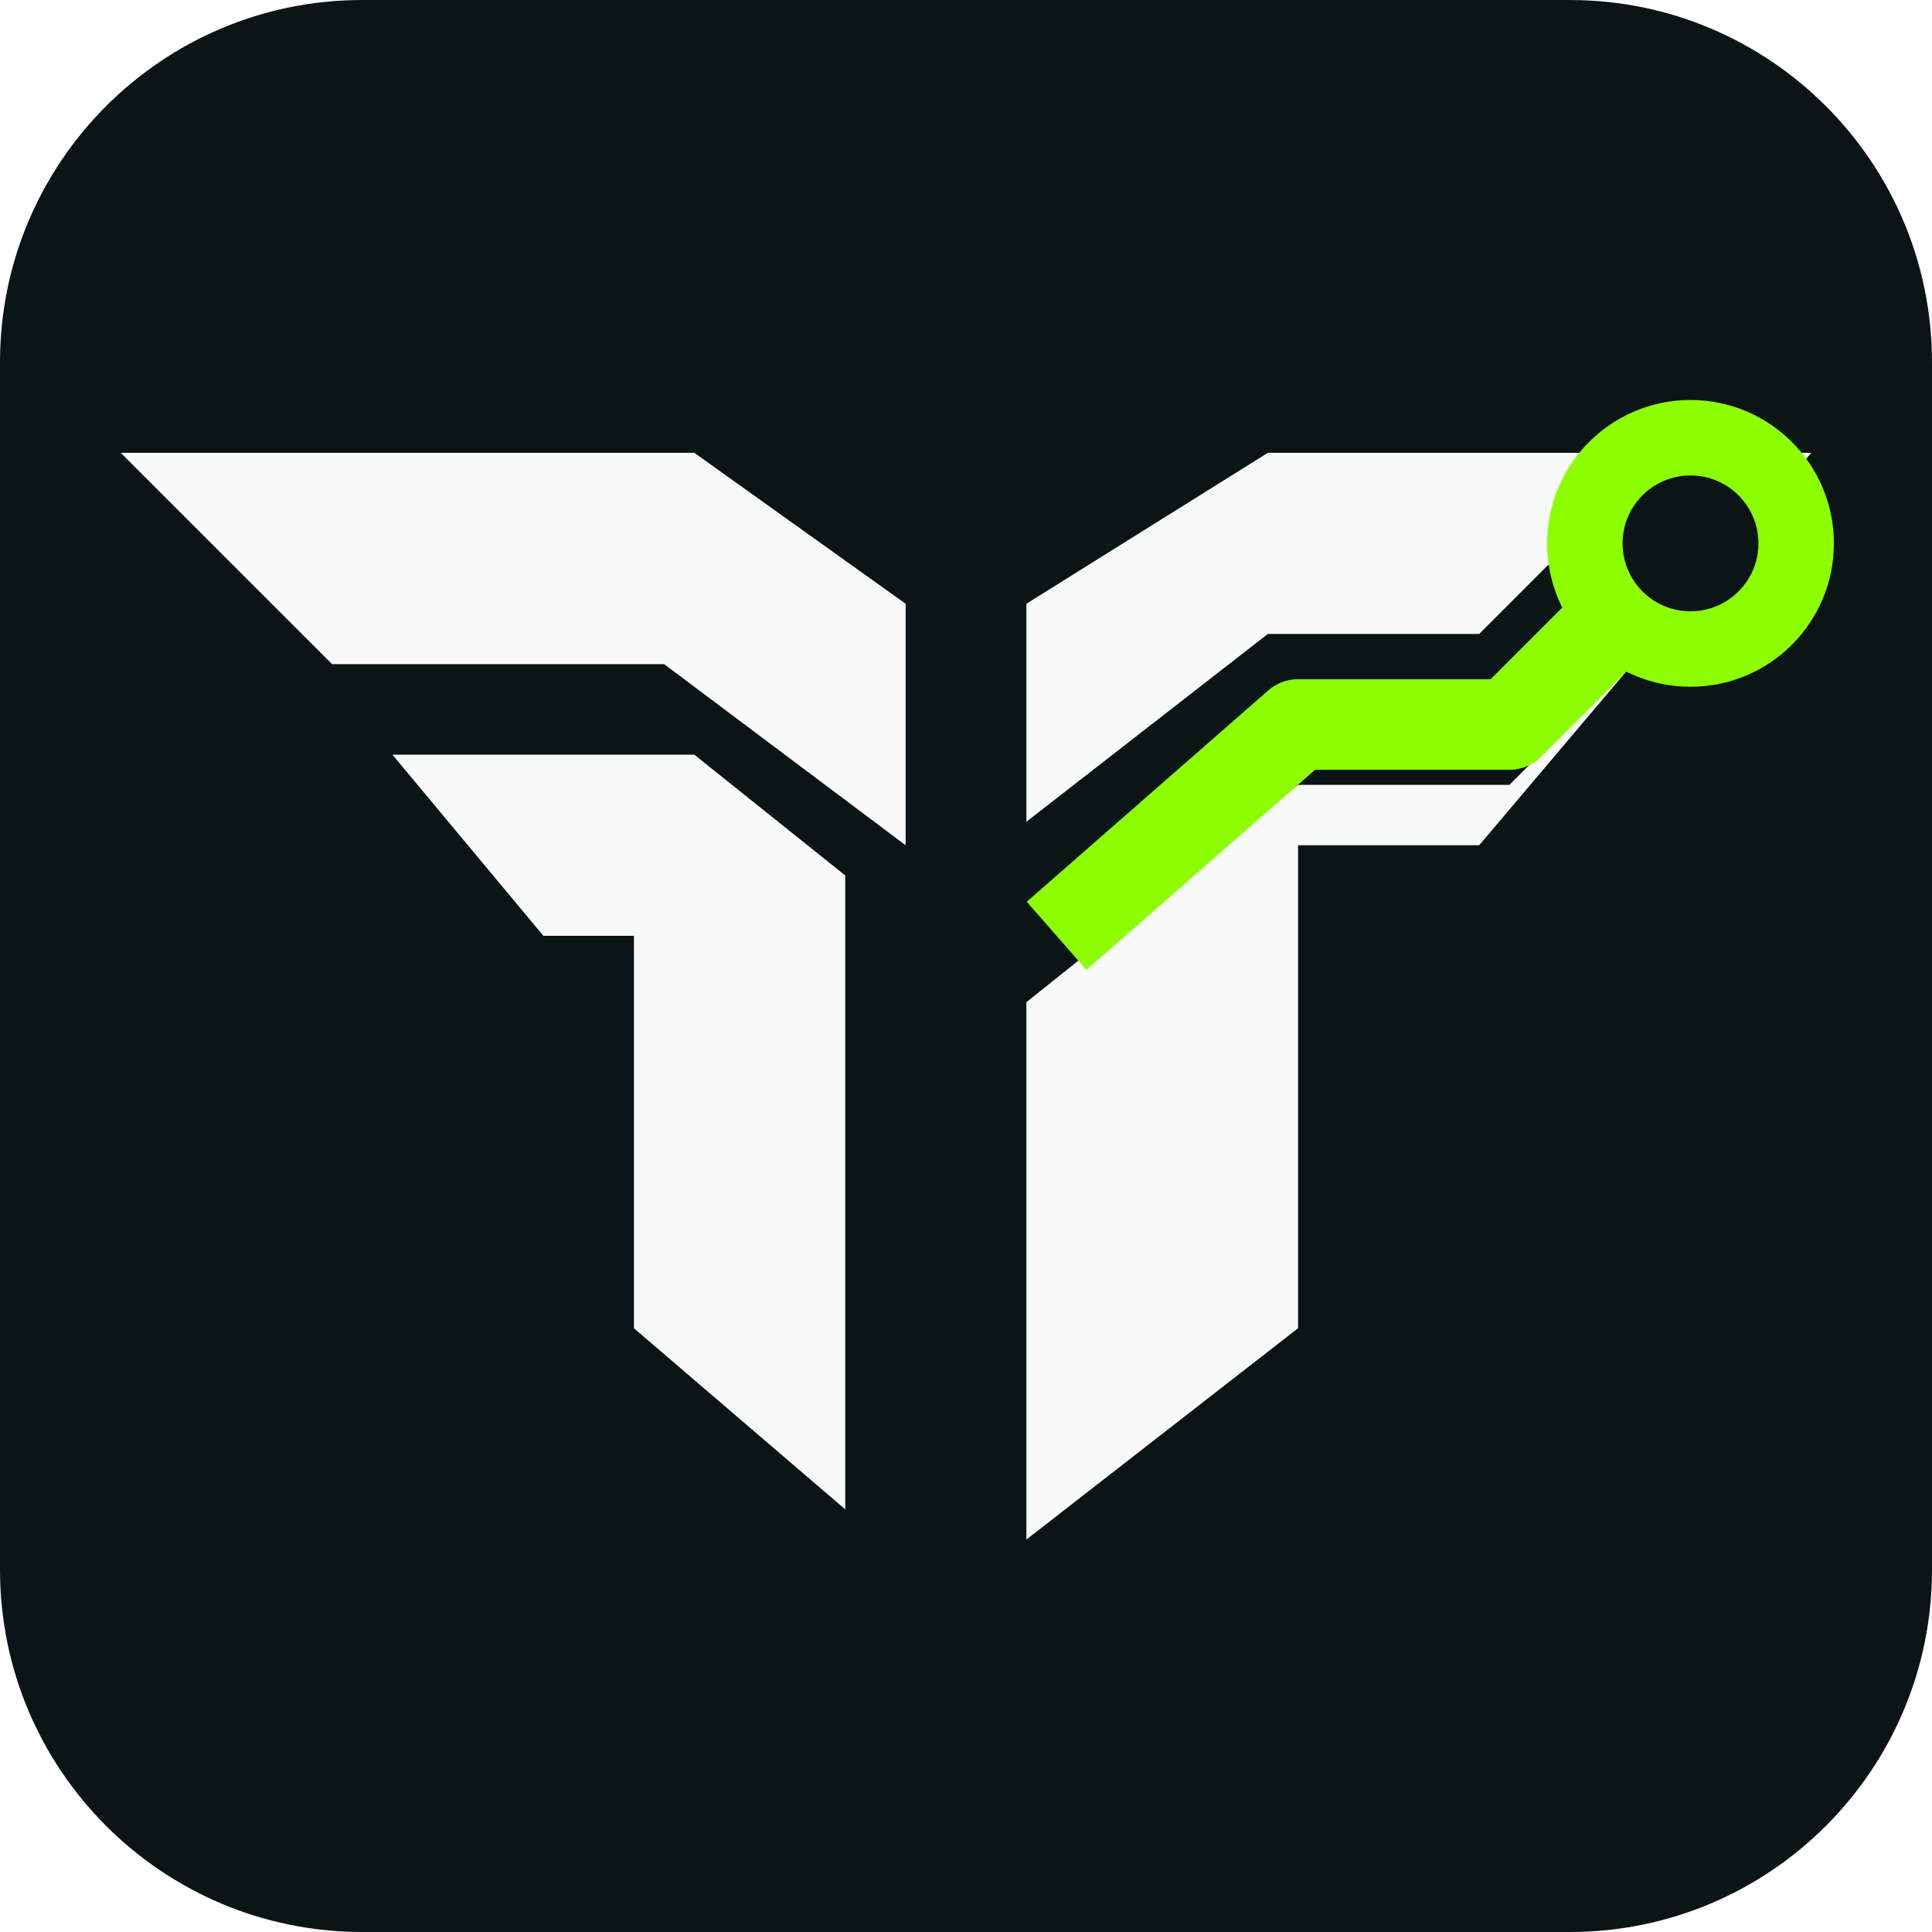
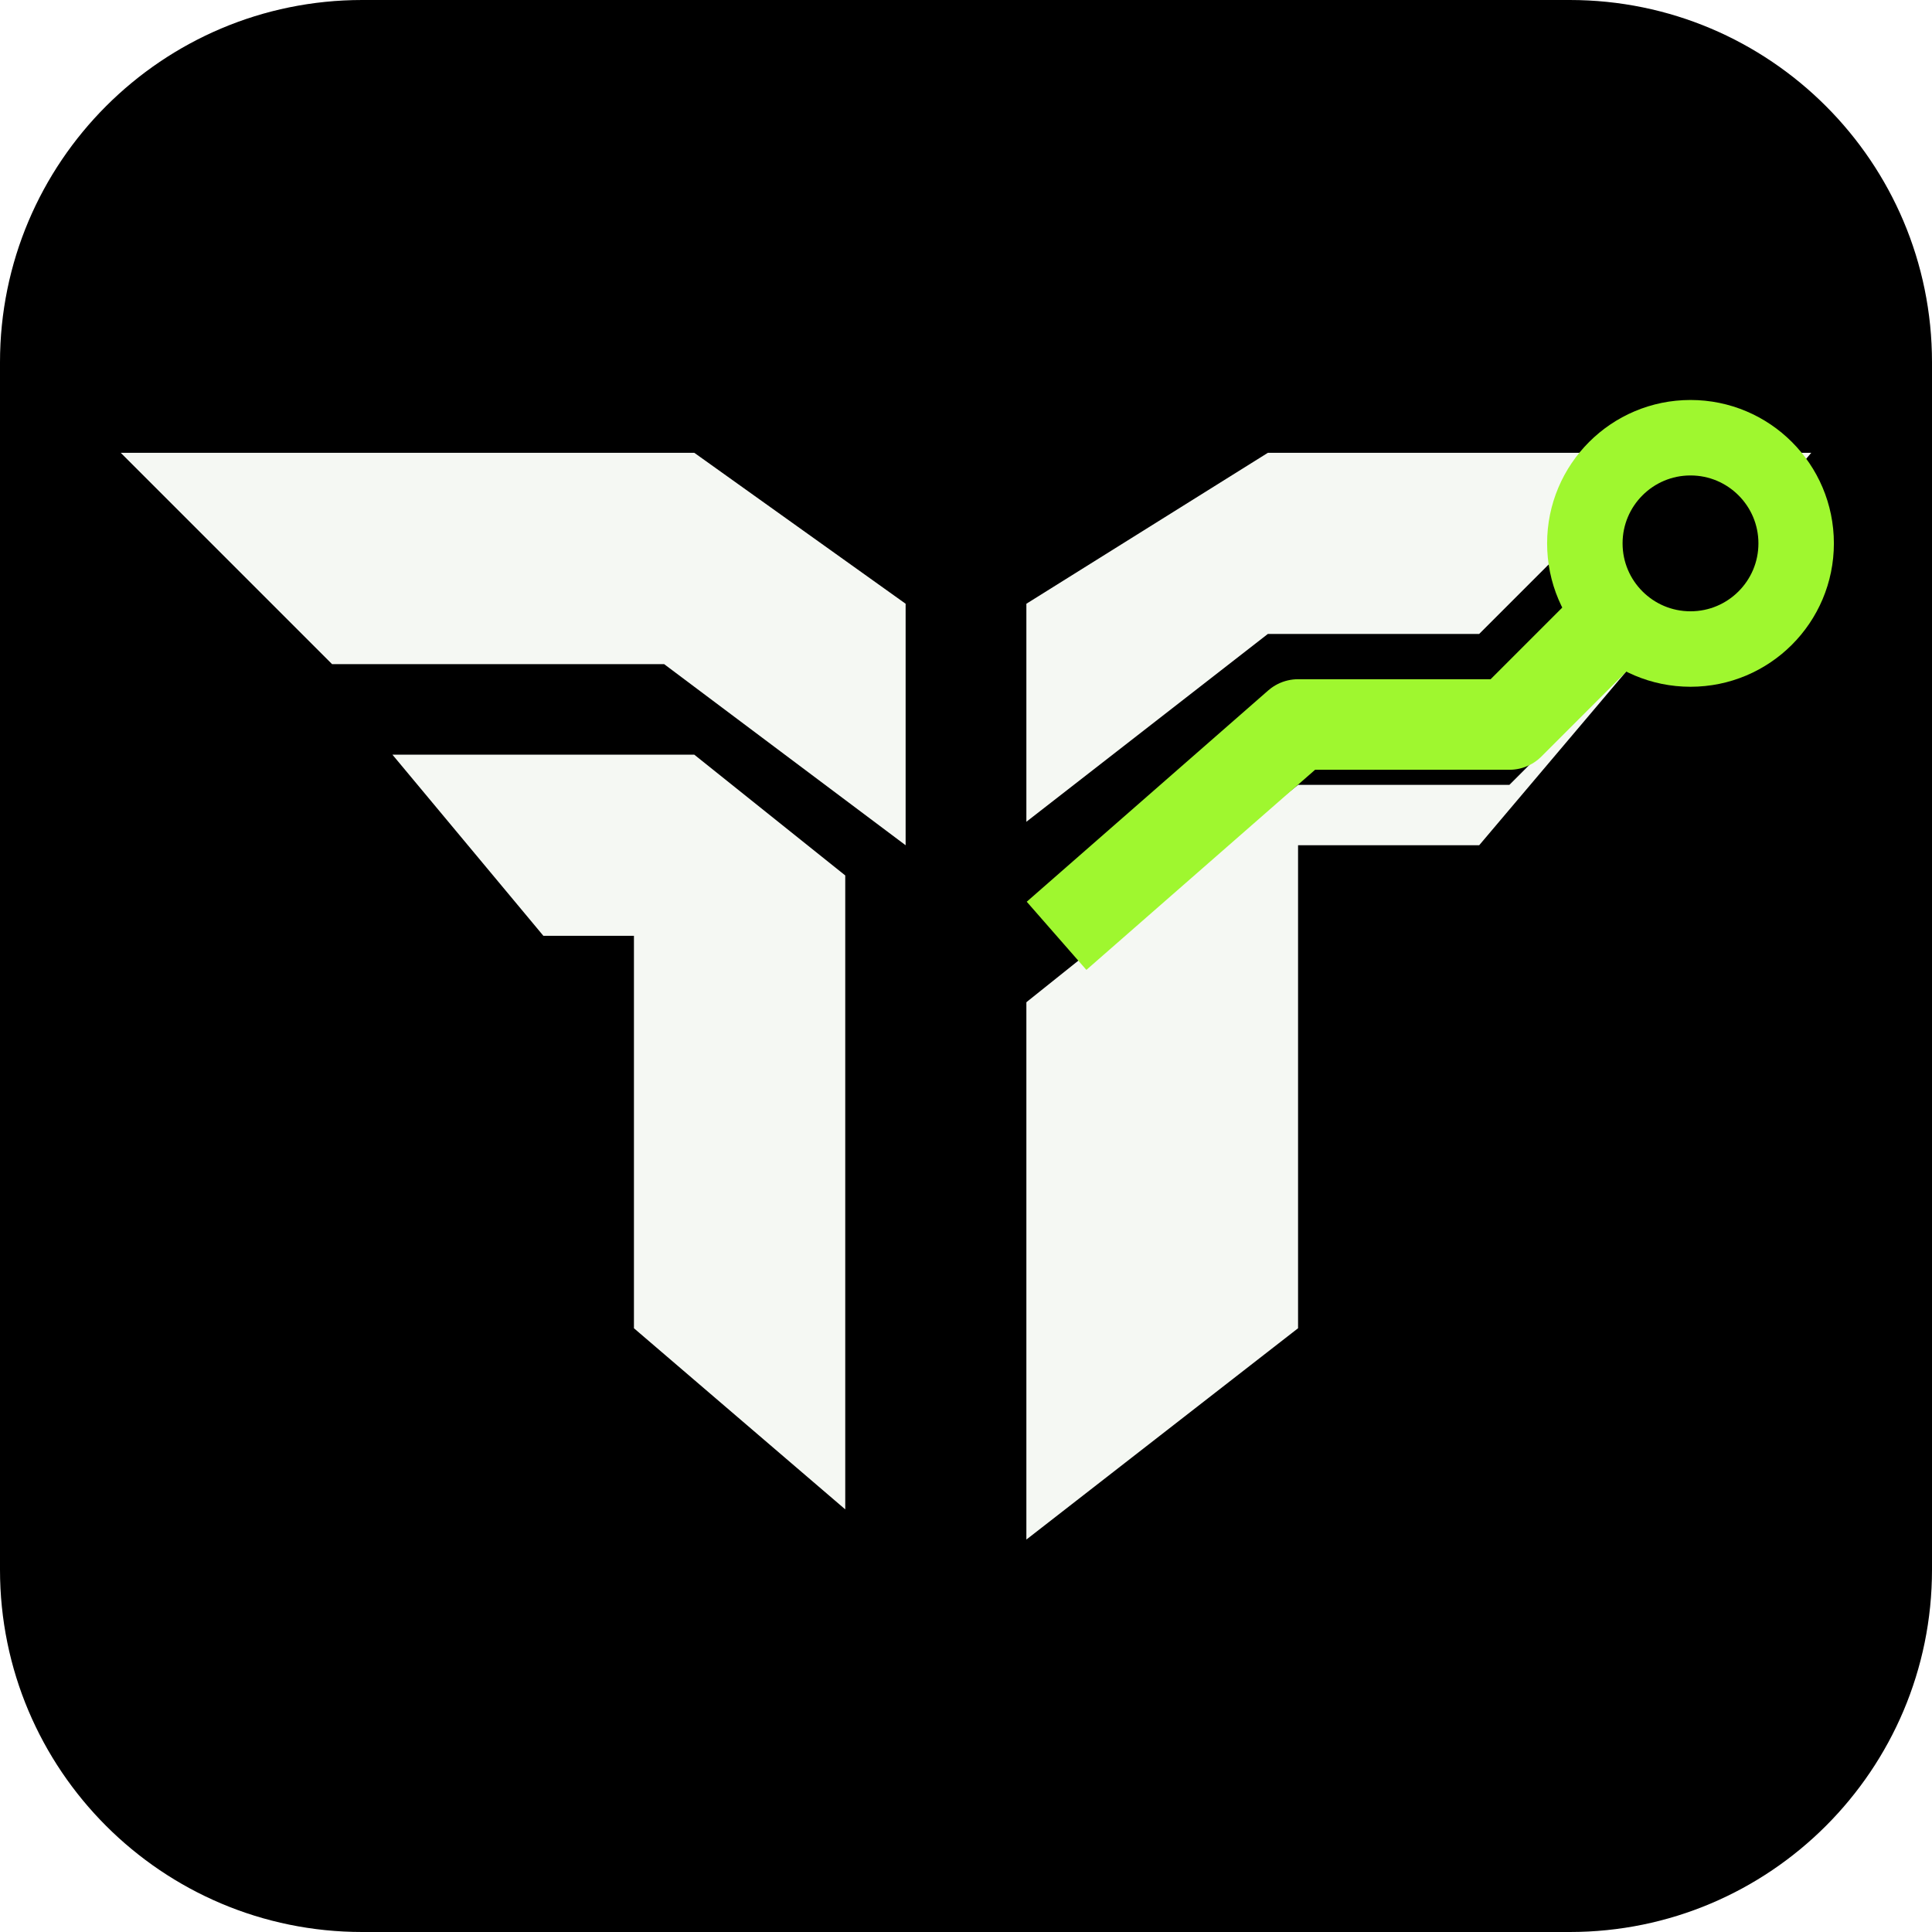
<svg xmlns="http://www.w3.org/2000/svg" width="64" height="64" viewBox="0 0 64 64">
-   <rect width="64" height="64" rx="12" fill="#0b1516" />
-   <path fill="#f7faf8" d="M4 15h19l7 5v8l-8-6H11ZM13 25h10l5 4v21l-7-6V31h-3Z" />
-   <path fill="#f7faf8" d="m34 20 8-5h18L49 28h-6v16l-9 7V30l8-6-8 5Z" />
-   <path fill="#0b1516" d="m33 28 9-7h7l5-5 3 3-7 7h-7l-10 8Z" />
-   <path fill="none" stroke="#8cff00" stroke-width="3" stroke-linejoin="round" d="m35 31 8-7h7l5-5" />
-   <circle cx="56" cy="18" r="3.5" fill="#0b1516" stroke="#8cff00" stroke-width="2.5" />
+   <rect width="64" height="64" rx="12" fill="#000000" />
+   <path fill="#F5F8F3" d="M4 15h19l7 5v8l-8-6H11ZM13 25h10l5 4v21l-7-6V31h-3Z" />
+   <path fill="#F5F8F3" d="m34 20 8-5h18L49 28h-6v16l-9 7V30l8-6-8 5Z" />
+   <path fill="#000000" d="m33 28 9-7h7l5-5 3 3-7 7h-7l-10 8Z" />
+   <path fill="none" stroke="#9FF72F" stroke-width="3" stroke-linejoin="round" d="m35 31 8-7h7l5-5" />
+   <circle cx="56" cy="18" r="3.5" fill="#000000" stroke="#9FF72F" stroke-width="2.5" />
</svg>
